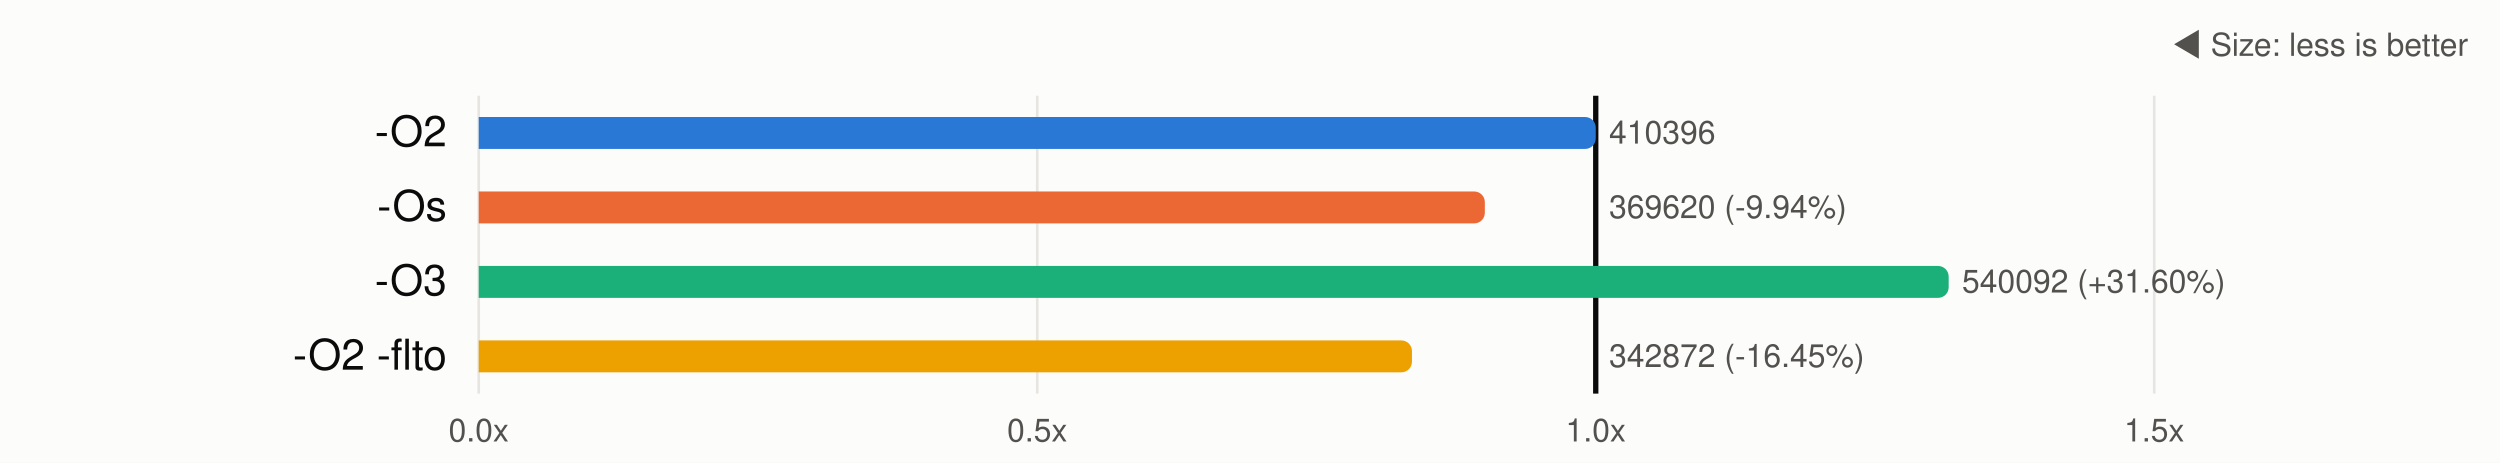
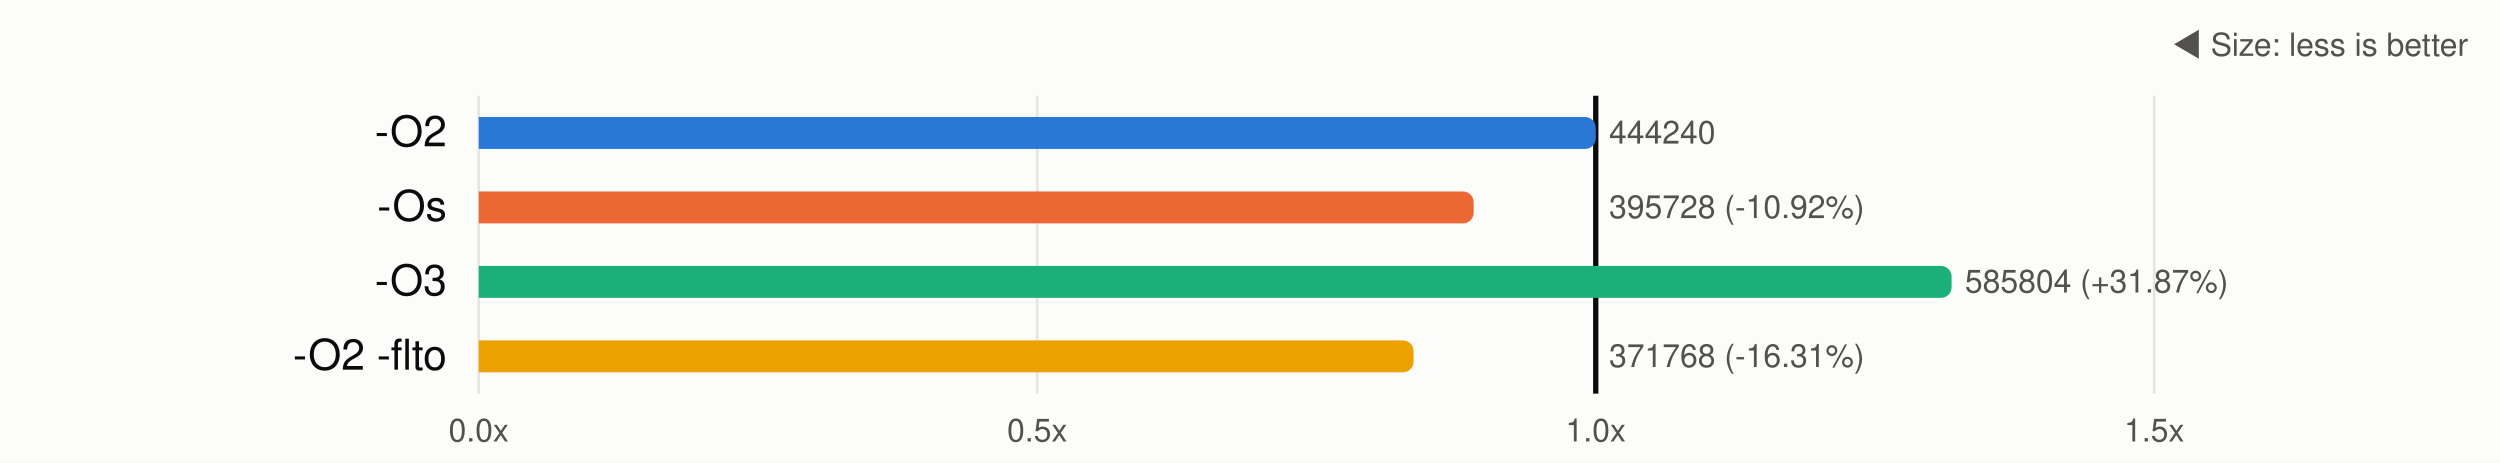
<svg xmlns="http://www.w3.org/2000/svg" width="940" height="174" viewBox="0 0 940 174" role="img" aria-label="Code size of each optimization level relative to -O2">
  <style>.t{font-family:system-ui,-apple-system,'Segoe UI',Helvetica,Arial,sans-serif;font-size:12px;fill:#0b0b0b}.t.muted{fill:#52514e}.t.big{font-size:16px}.t.name{font-weight:600}.t.axis{fill:#52514e;font-size:12px}.grid{stroke:#e6e5e1;stroke-width:1}.ref{stroke:#0b0b0b;stroke-width:2}.bg{fill:#fcfcfb}.ring{stroke:#fcfcfb;stroke-width:2}.dot{fill:#0b0b0b}.s0{fill:#2a78d6}.k0{stroke:#2a78d6}.s1{fill:#eb6834}.k1{stroke:#eb6834}.s2{fill:#1baf7a}.k2{stroke:#1baf7a}.s3{fill:#eda100}.k3{stroke:#eda100}@media(prefers-color-scheme:dark){.t{fill:#ffffff}.t.muted{fill:#c3c2b7}.t.axis{fill:#c3c2b7}.grid{stroke:#333331}.ref{stroke:#ffffff}.bg{fill:#1a1a19}.ring{stroke:#1a1a19}.dot{fill:#ffffff}.s0{fill:#3987e5}.k0{stroke:#3987e5}.s1{fill:#d95926}.k1{stroke:#d95926}.s2{fill:#199e70}.k2{stroke:#199e70}.s3{fill:#c98500}.k3{stroke:#c98500}}</style>
  <rect class="bg" width="940" height="174" />
  <text class="t muted" x="928" y="21" text-anchor="end">◀ Size: less is better</text>
  <line class="grid" x1="180.0" y1="36" x2="180.0" y2="148" />
  <text class="t axis" x="180.0" y="166" text-anchor="middle">0.0x</text>
  <line class="grid" x1="390.0" y1="36" x2="390.0" y2="148" />
  <text class="t axis" x="390.0" y="166" text-anchor="middle">0.5x</text>
  <line class="ref" x1="600.0" y1="36" x2="600.0" y2="148" />
  <text class="t axis" x="600.0" y="166" text-anchor="middle">1.0x</text>
  <line class="grid" x1="810.0" y1="36" x2="810.0" y2="148" />
  <text class="t axis" x="810.0" y="166" text-anchor="middle">1.5x</text>
  <text class="t big" x="168" y="55.0" text-anchor="end">-O2</text>
  <path class="s0" d="M180,44.0 h416.0 a4,4 0 0 1 4,4 v4 a4,4 0 0 1 -4,4 h-416.0 z" />
-   <text class="t muted" x="605.0" y="54.0">410396</text>
+   <text class="t muted" x="605.0" y="54.0">444240</text>
  <text class="t big" x="168" y="83.0" text-anchor="end">-Os</text>
-   <path class="s1" d="M180,72.0 h374.3 a4,4 0 0 1 4,4 v4 a4,4 0 0 1 -4,4 h-374.3 z" />
-   <text class="t muted" x="605.0" y="82.0">369620 (-9.94%)</text>
+   <path class="s1" d="M180,72.0 h370.1 a4,4 0 0 1 4,4 v4 a4,4 0 0 1 -4,4 h-370.1 z" />
+   <text class="t muted" x="605.0" y="82.0">395728 (-10.92%)</text>
  <text class="t big" x="168" y="111.0" text-anchor="end">-O3</text>
-   <path class="s2" d="M180,100.0 h548.7 a4,4 0 0 1 4,4 v4 a4,4 0 0 1 -4,4 h-548.7 z" />
-   <text class="t muted" x="737.7" y="110.0">540092 (+31.60%)</text>
+   <path class="s2" d="M180,100.0 h549.8 a4,4 0 0 1 4,4 v4 a4,4 0 0 1 -4,4 h-549.8 z" />
+   <text class="t muted" x="738.8" y="110.0">585804 (+31.87%)</text>
  <text class="t big" x="168" y="139.0" text-anchor="end">-O2 -flto</text>
-   <path class="s3" d="M180,128.0 h346.9 a4,4 0 0 1 4,4 v4 a4,4 0 0 1 -4,4 h-346.9 z" />
-   <text class="t muted" x="605.0" y="138.0">342872 (-16.45%)</text>
+   <path class="s3" d="M180,128.0 h347.5 a4,4 0 0 1 4,4 v4 a4,4 0 0 1 -4,4 h-347.5 z" />
+   <text class="t muted" x="605.0" y="138.0">371768 (-16.31%)</text>
</svg>
